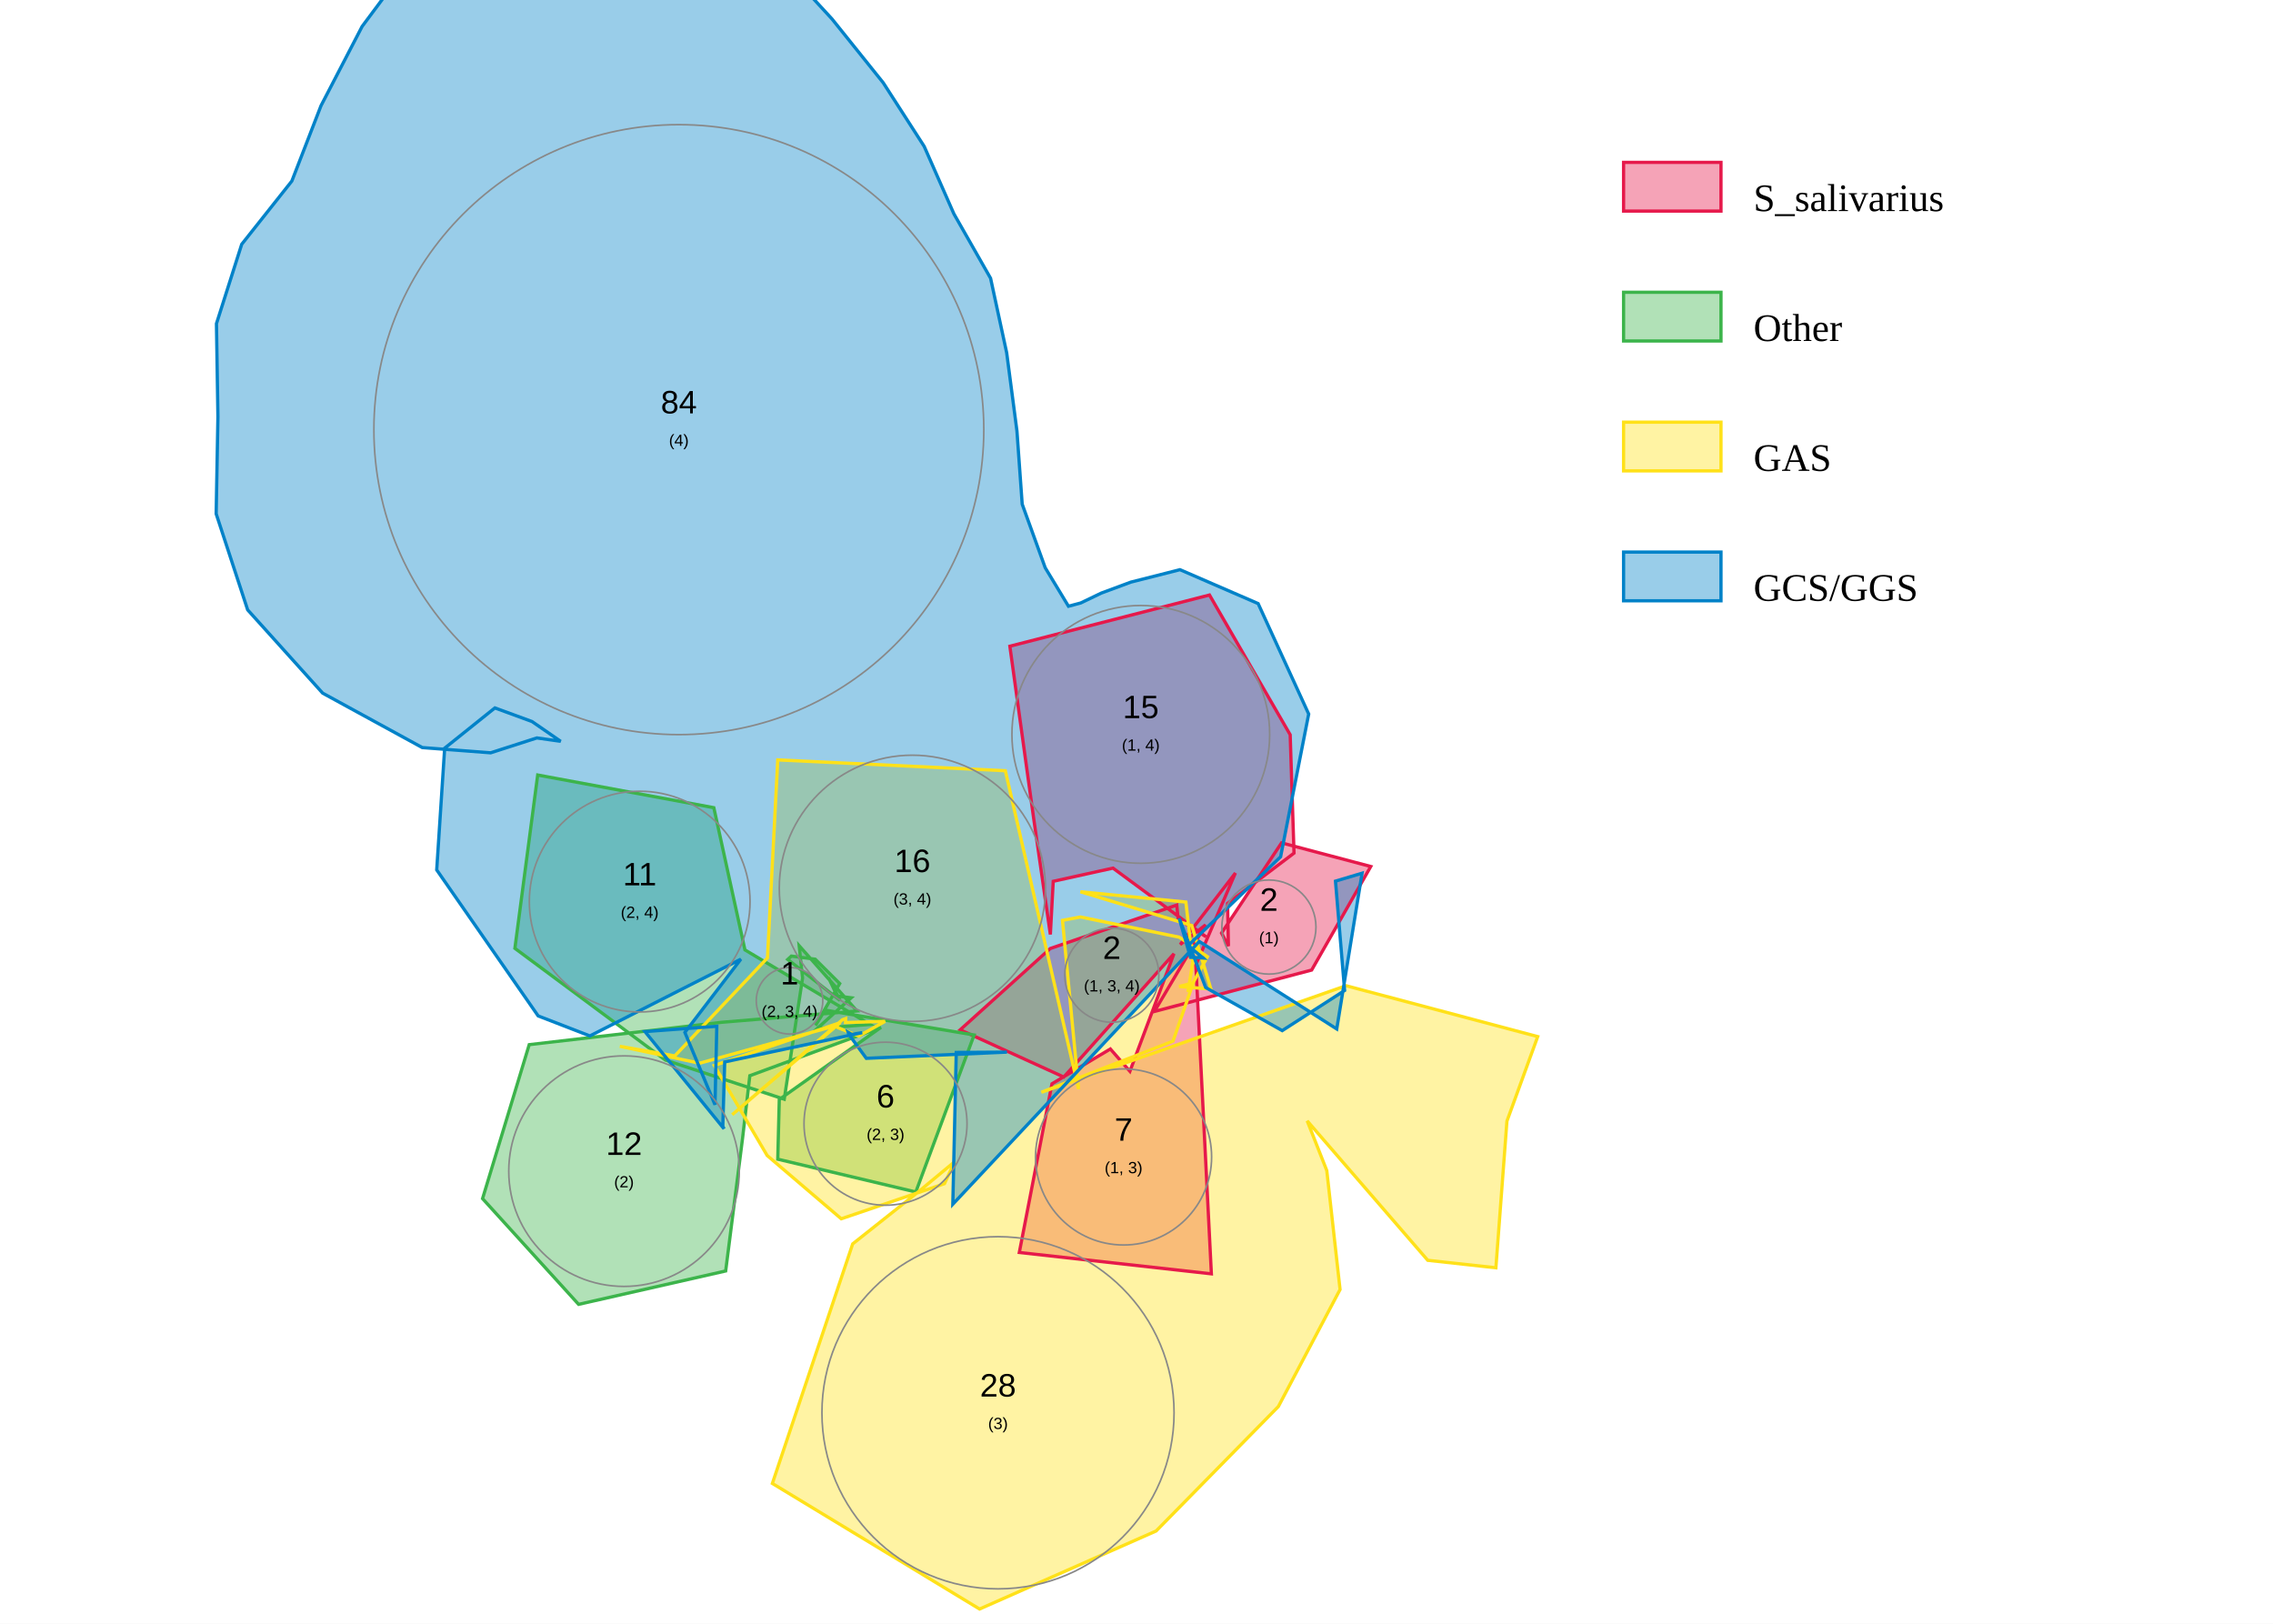
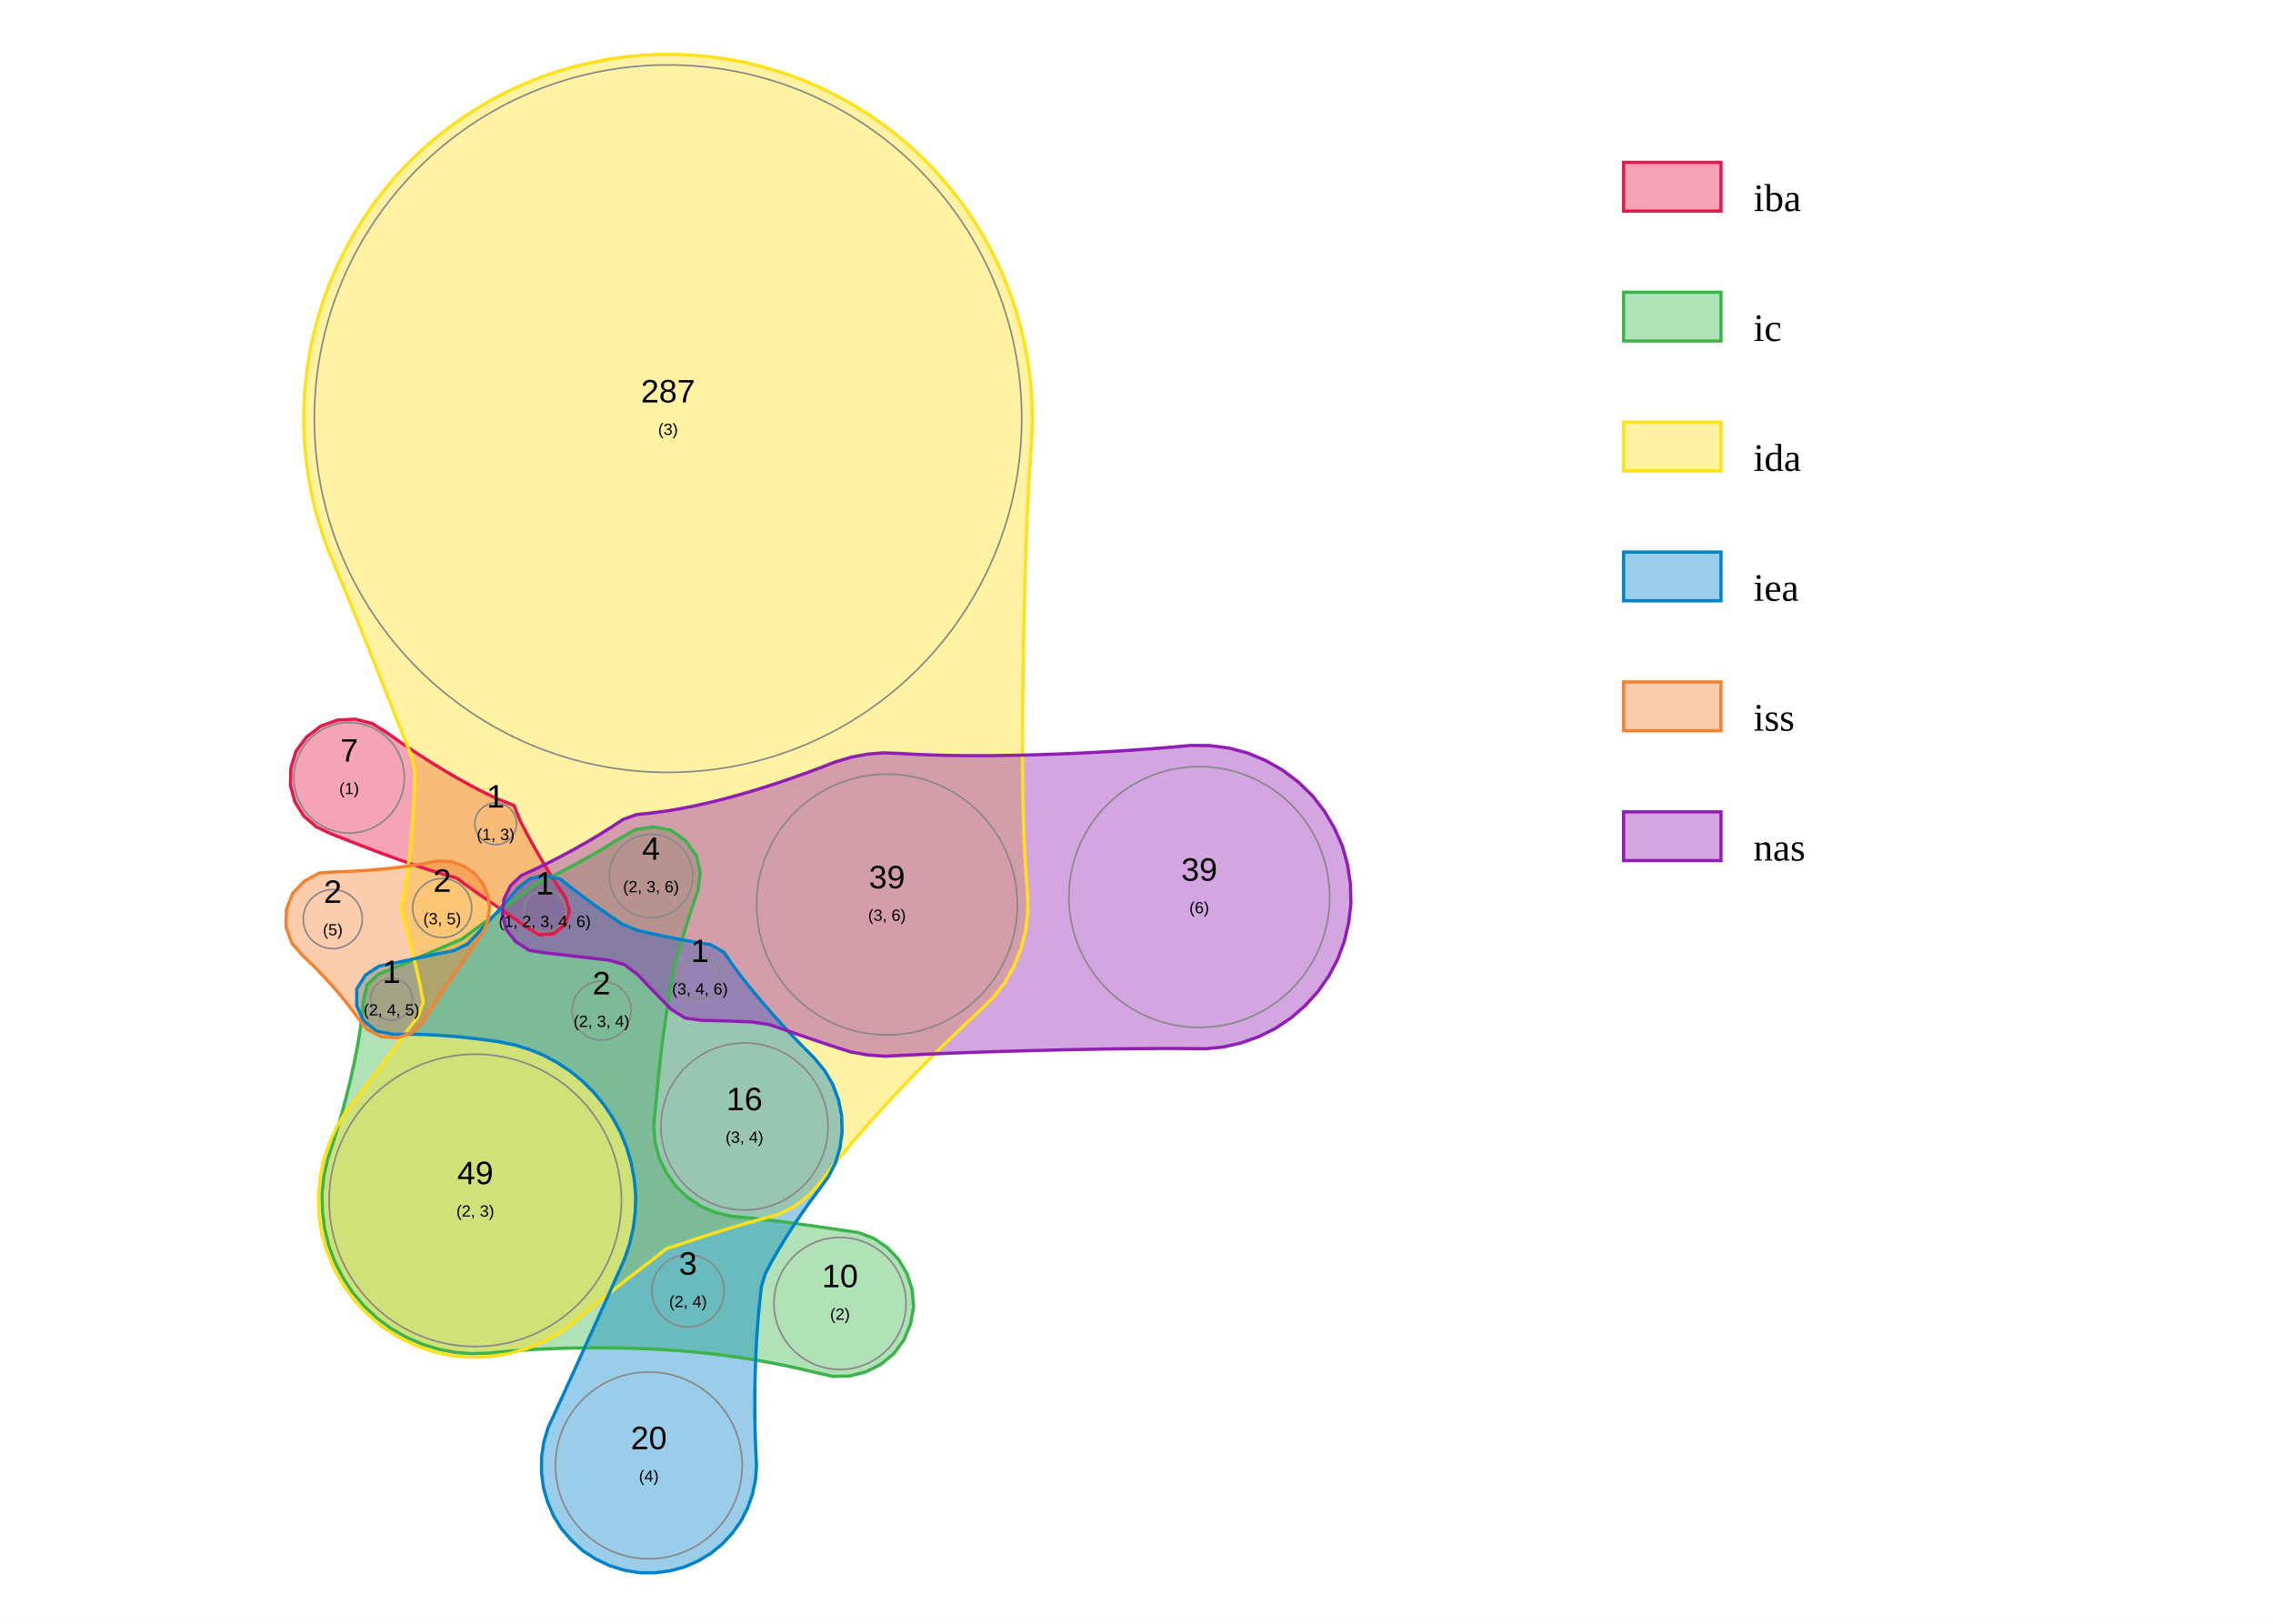
<svg xmlns="http://www.w3.org/2000/svg" xmlns:xlink="http://www.w3.org/1999/xlink" width="700" height="500">
  <defs>
    <style type="text/css">
  .borderLine {
	   stroke: none;
	   fill-opacity: 0.4;
  }
  .outLine {
	   stroke-width: 1;
	   fill: none;
  }
  .circle {
	   stroke: #888888;
	   stroke-width: 0.5;
	   fill: none;
    pointer-events: all;
  }
  .spcircle {
	   stroke: #FF2222;
	   stroke-width: 1;
	   fill: none;
    pointer-events: all;
  }
  .tLabel {
	   font-family: Arial;
    pointer-events: none;
	   font-size: 14px;
	   text-anchor: middle;
	   alignment-baseline: central;
  }
  .nLabel {
	   font-family: Arial;
    pointer-events: none;
	   font-size: 10px;
	   text-anchor: middle;
	   alignment-baseline: central;
  }
  .belong {
	   font-family: Arial;
    pointer-events: none;
	   font-size: 5px;
	   text-anchor: middle;
	   alignment-baseline: central;
  }
  .p0{
    stroke: none;
    fill: #e6194b;
  }
  .q0{
    fill: none;
    stroke: #e6194b;
  }
  .p1{
    stroke: none;
    fill: #3cb44b;
  }
  .q1{
    fill: none;
    stroke: #3cb44b;
  }
  .p2{
    stroke: none;
    fill: #ffe119;
  }
  .q2{
    fill: none;
    stroke: #ffe119;
  }
  .p3{
    stroke: none;
    fill: #0082c8;
  }
  .q3{
    fill: none;
    stroke: #0082c8;
  }
+   .p4{
+     stroke: none;
+     fill: #f58231;
+   }
+   .q4{
+     fill: none;
+     stroke: #f58231;
+   }
+   .p5{
+     stroke: none;
+     fill: #911eb4;
+   }
+   .q5{
+     fill: none;
+     stroke: #911eb4;
+   }

</style>
    <symbol id="bl0">
-       <path d="M 342.76 267.32 L 371.41 288.46 L 362.82 282.97 L 362.40 278.70 L 323.44 292.08 L 295.70 317.11 L 327.61 331.65 L 361.53 293.69 L 347.97 329.89 L 341.95 323.01 L 323.97 333.73 L 313.91 385.68 L 373.06 392.25 L 368.27 297.17 L 380.46 268.82 L 363.46 290.85 L 371.27 284.80 L 355.50 311.47 L 403.94 298.71 L 422.14 266.82 L 394.67 259.54 L 376.19 287.32 L 378.31 291.32 L 378.04 278.19 L 398.51 262.70 L 397.33 226.26 L 372.48 183.22 L 311.00 198.99 L 318.33 252.00 L 323.47 287.75 L 324.36 271.38 Z" />
+       <path d="M 147.74 275.51 L 151.38 278.02 L 155.05 280.53 L 158.70 283.05 L 162.27 285.60 L 166.13 287.89 L 170.57 287.52 L 174.05 284.72 L 175.41 280.52 L 174.06 276.24 L 171.58 272.58 L 169.17 268.77 L 166.81 264.83 L 164.48 260.79 L 162.23 256.68 L 160.10 252.52 L 158.31 248.03 L 153.75 246.23 L 149.43 244.21 L 145.08 241.96 L 140.72 239.54 L 136.38 236.99 L 132.05 234.32 L 127.73 231.53 L 123.44 228.64 L 119.16 225.62 L 114.62 222.78 L 109.38 221.44 L 103.93 221.73 L 98.79 223.58 L 94.44 226.91 L 91.17 231.29 L 89.56 236.49 L 89.45 241.88 L 90.84 246.98 L 93.60 251.34 L 97.44 254.63 L 101.90 256.73 L 106.37 258.49 L 110.77 260.20 L 115.12 261.87 L 119.44 263.47 L 123.74 265.02 L 128.00 266.50 L 132.23 267.90 L 136.43 269.19 L 140.63 270.38 L 144.15 272.98 Z" />
    </symbol>
    <symbol id="bl1">
-       <path d="M 267.95 315.46 L 229.41 292.50 L 219.83 248.71 L 165.59 238.65 L 158.57 292.02 L 204.90 326.43 L 241.52 338.48 L 247.16 301.17 L 246.12 291.23 L 263.93 311.32 L 222.31 314.79 L 162.98 321.68 L 148.61 369.09 L 178.19 401.65 L 223.48 391.37 L 228.69 350.45 L 230.92 331.24 L 271.32 316.35 L 239.99 338.57 L 239.52 356.95 L 282.03 367.05 L 300.00 318.70 L 254.09 311.04 L 251.15 315.77 L 258.60 302.87 L 251.05 295.36 L 243.71 294.41 L 242.59 295.44 L 258.70 308.05 L 255.12 301.03 L 257.85 306.71 L 262.14 307.25 L 251.66 316.72 Z" />
+       <path d="M 125.15 296.47 L 120.88 298.26 L 116.57 299.96 L 113.03 303.25 L 111.92 308.03 L 111.50 312.77 L 110.86 317.57 L 110.04 322.42 L 109.08 327.32 L 107.99 332.24 L 106.78 337.19 L 105.46 342.15 L 104.03 347.13 L 102.49 352.12 L 100.85 357.12 L 99.72 362.31 L 99.17 367.62 L 99.29 373.00 L 99.98 378.35 L 101.26 383.61 L 103.16 388.69 L 105.64 393.52 L 108.64 398.05 L 112.15 402.19 L 116.11 405.90 L 120.45 409.12 L 125.13 411.79 L 130.05 413.93 L 135.15 415.49 L 140.35 416.48 L 145.58 416.85 L 150.77 416.64 L 155.87 416.15 L 160.93 415.76 L 165.94 415.46 L 170.92 415.25 L 175.84 415.11 L 180.73 415.05 L 185.57 415.04 L 190.37 415.09 L 195.12 415.20 L 199.83 415.37 L 204.51 415.60 L 209.15 415.91 L 213.79 416.31 L 218.42 416.79 L 223.08 417.36 L 227.75 418.01 L 232.45 418.75 L 237.18 419.59 L 241.93 420.52 L 246.71 421.56 L 251.52 422.71 L 256.44 423.82 L 261.55 423.74 L 266.57 422.48 L 271.22 420.15 L 275.28 416.83 L 278.39 412.58 L 280.39 407.70 L 281.36 402.53 L 280.92 397.30 L 279.39 392.33 L 276.78 387.89 L 273.29 384.17 L 269.10 381.35 L 264.43 379.55 L 259.52 378.83 L 254.64 378.12 L 249.77 377.42 L 244.91 376.75 L 240.05 376.11 L 235.18 375.53 L 230.30 375.00 L 225.39 374.55 L 220.54 373.44 L 215.93 371.51 L 211.75 368.73 L 208.10 365.23 L 205.18 361.09 L 202.96 356.52 L 201.71 351.60 L 201.33 346.55 L 201.80 341.53 L 202.29 336.53 L 202.78 331.57 L 203.31 326.64 L 203.89 321.75 L 204.53 316.91 L 205.23 312.11 L 205.99 307.37 L 206.78 302.66 L 207.55 297.96 L 208.87 293.40 L 210.22 288.74 L 211.66 283.99 L 213.22 279.15 L 214.92 274.23 L 215.64 268.86 L 214.46 263.47 L 211.18 258.96 L 206.61 255.63 L 201.11 254.64 L 195.70 255.45 L 190.98 258.10 L 186.49 260.85 L 182.05 263.44 L 177.65 265.89 L 173.30 268.19 L 169.02 270.34 L 164.80 272.32 L 160.95 275.17 L 157.25 278.06 L 153.50 280.88 L 149.73 283.66 L 145.99 286.42 L 142.27 289.16 L 137.99 290.98 L 133.71 292.79 L 129.43 294.64 Z" />
    </symbol>
    <symbol id="bl2">
-       <path d="M 259.43 314.02 L 225.49 343.25 L 258.80 314.89 L 219.98 328.09 L 236.25 355.81 L 259.07 375.30 L 290.86 364.49 L 294.00 357.72 L 282.98 366.86 L 262.60 383.03 L 237.86 456.80 L 301.67 495.47 L 356.04 471.44 L 393.69 433.11 L 412.69 397.08 L 408.60 360.45 L 402.57 345.15 L 439.70 388.09 L 460.68 390.39 L 464.08 345.23 L 473.56 319.20 L 414.54 303.53 L 320.69 336.35 L 361.24 320.62 L 367.48 302.66 L 363.14 303.76 L 372.92 304.57 L 367.03 284.99 L 332.73 274.60 L 365.21 277.77 L 367.32 296.32 L 365.86 305.43 L 371.85 294.60 L 363.20 288.60 L 332.75 282.36 L 327.20 283.41 L 332.16 335.37 L 309.61 237.33 L 239.52 234.00 L 236.35 294.97 L 207.81 325.15 L 190.88 322.19 L 215.43 327.40 L 256.90 315.98 L 264.49 319.03 L 272.56 314.51 L 260.39 314.87 L 260.43 313.65 Z" />
+       <path d="M 113.24 333.62 L 109.97 337.89 L 106.62 342.18 L 103.76 346.89 L 101.42 351.94 L 99.66 357.27 L 98.54 362.83 L 98.06 368.51 L 98.22 374.25 L 99.10 379.95 L 100.76 385.50 L 102.97 390.87 L 105.83 395.95 L 109.30 400.65 L 113.38 404.86 L 117.85 408.65 L 122.80 411.78 L 128.07 414.35 L 133.58 416.29 L 139.28 417.48 L 145.07 417.95 L 150.84 417.75 L 156.50 416.88 L 161.98 415.36 L 167.21 413.27 L 172.10 410.58 L 176.56 407.33 L 180.74 403.84 L 184.90 400.45 L 189.04 397.13 L 193.16 393.89 L 197.25 390.73 L 201.30 387.62 L 205.28 384.47 L 210.07 382.94 L 214.83 381.34 L 219.65 379.78 L 224.51 378.27 L 229.44 376.80 L 234.43 375.41 L 239.48 374.04 L 244.24 371.75 L 248.52 368.58 L 252.18 364.66 L 255.45 360.40 L 258.83 356.19 L 262.30 352.01 L 265.88 347.86 L 269.54 343.73 L 273.28 339.63 L 277.10 335.53 L 281.00 331.45 L 284.96 327.39 L 288.99 323.36 L 293.10 319.34 L 297.29 315.36 L 301.55 311.42 L 305.74 307.33 L 309.37 302.71 L 312.22 297.57 L 314.46 292.15 L 315.89 286.47 L 316.54 280.67 L 316.43 274.87 L 315.99 269.13 L 315.63 263.42 L 315.36 257.75 L 315.16 252.09 L 315.03 246.47 L 314.94 240.87 L 314.89 235.30 L 314.88 229.77 L 314.90 224.26 L 314.93 218.80 L 314.99 213.37 L 315.06 207.98 L 315.14 202.63 L 315.24 197.31 L 315.34 192.03 L 315.46 186.79 L 315.59 181.58 L 315.73 176.40 L 315.89 171.24 L 316.07 166.11 L 316.26 161.01 L 316.49 155.92 L 316.74 150.84 L 317.03 145.77 L 317.35 140.72 L 317.72 135.67 L 317.91 130.60 L 317.88 125.53 L 317.63 120.47 L 317.14 115.43 L 316.40 110.41 L 315.45 105.42 L 314.27 100.48 L 312.89 95.59 L 311.25 90.78 L 309.41 86.03 L 307.36 81.37 L 305.09 76.80 L 302.62 72.34 L 299.94 67.99 L 297.07 63.76 L 294.00 59.66 L 290.74 55.70 L 287.31 51.88 L 283.69 48.22 L 279.90 44.72 L 275.96 41.39 L 271.84 38.27 L 267.59 35.31 L 263.19 32.56 L 258.66 29.99 L 254.01 27.64 L 249.25 25.50 L 244.38 23.58 L 239.42 21.89 L 234.37 20.43 L 229.26 19.18 L 224.07 18.23 L 218.84 17.50 L 213.56 17.00 L 208.26 16.75 L 202.95 16.76 L 197.62 17.02 L 192.31 17.53 L 187.01 18.30 L 181.75 19.32 L 176.53 20.59 L 171.36 22.11 L 166.26 23.86 L 161.25 25.91 L 156.33 28.17 L 151.53 30.69 L 146.83 33.43 L 142.26 36.40 L 137.83 39.59 L 133.54 42.99 L 129.44 46.63 L 125.49 50.45 L 121.76 54.49 L 118.19 58.69 L 114.84 63.08 L 111.73 67.65 L 108.84 72.37 L 106.15 77.22 L 103.71 82.21 L 101.50 87.31 L 99.57 92.54 L 97.91 97.87 L 96.49 103.28 L 95.34 108.76 L 94.49 114.31 L 93.89 119.90 L 93.57 125.52 L 93.53 131.17 L 93.78 136.82 L 94.35 142.46 L 95.19 148.07 L 96.29 153.65 L 97.69 159.17 L 99.37 164.63 L 101.32 170.00 L 103.53 175.27 L 105.73 180.55 L 107.92 185.84 L 110.08 191.14 L 112.22 196.43 L 114.34 201.72 L 116.45 207.00 L 118.53 212.25 L 120.59 217.47 L 122.64 222.64 L 124.68 227.75 L 126.71 232.81 L 127.81 238.12 L 127.59 243.47 L 127.32 248.76 L 126.98 254.02 L 126.55 259.22 L 126.01 264.38 L 125.36 269.46 L 124.60 274.47 L 123.52 279.42 L 124.73 284.39 L 126.06 289.19 L 127.25 294.01 L 128.35 298.84 L 129.40 303.66 L 130.34 308.53 L 128.62 313.21 L 125.63 317.10 L 122.62 321.11 L 119.56 325.21 L 116.44 329.39 Z" />
    </symbol>
    <symbol id="bl3">
-       <path d="M 165.34 227.23 L 172.66 228.27 L 163.84 222.18 L 152.41 217.99 L 136.94 230.39 L 134.49 267.87 L 165.73 312.83 L 181.67 318.99 L 228.16 295.36 L 210.92 317.91 L 220.19 340.18 L 220.75 316.02 L 198.62 317.66 L 222.97 347.59 L 222.60 346.75 L 223.18 327.00 L 265.54 317.99 L 262.29 318.51 L 261.21 317.88 L 261.45 318.57 L 266.79 325.89 L 310.10 323.98 L 294.49 324.08 L 293.43 370.82 L 369.34 289.90 L 411.67 316.85 L 419.47 268.88 L 411.28 271.33 L 414.09 305.00 L 394.88 317.36 L 371.31 304.10 L 363.15 282.77 L 366.62 294.79 L 368.85 294.89 L 370.51 295.00 L 365.89 291.18 L 394.38 263.83 L 403.03 219.87 L 387.46 185.86 L 363.39 175.42 L 348.24 179.26 L 339.16 182.63 L 332.81 185.68 L 329.05 186.68 L 321.89 174.83 L 314.80 155.25 L 313.18 132.69 L 310.02 108.63 L 305.06 85.68 L 293.76 65.84 L 284.61 45.06 L 272.00 25.48 L 256.23 5.84 L 237.22 -14.80 L 212.85 -30.06 L 184.38 -35.62 L 155.19 -30.61 L 129.49 -15.95 L 111.52 8.14 L 98.86 32.55 L 89.88 55.75 L 74.44 75.22 L 66.66 99.66 L 67.11 128.32 L 66.57 158.22 L 76.27 187.80 L 99.37 213.44 L 130.05 230.20 L 151.11 231.81 Z" />
+       <path d="M 167.46 324.98 L 171.61 327.21 L 175.58 329.83 L 179.31 332.86 L 182.76 336.27 L 185.90 340.06 L 188.67 344.18 L 191.05 348.60 L 192.96 353.27 L 194.38 358.13 L 195.33 363.12 L 195.77 368.17 L 195.63 373.22 L 195.01 378.20 L 193.90 383.05 L 192.32 387.72 L 190.33 392.19 L 188.35 396.62 L 186.37 401.02 L 184.39 405.40 L 182.42 409.74 L 180.45 414.07 L 178.50 418.37 L 176.56 422.64 L 174.62 426.90 L 172.69 431.13 L 170.75 435.36 L 168.80 439.58 L 167.48 444.03 L 166.79 448.63 L 166.75 453.29 L 167.34 457.93 L 168.61 462.43 L 170.45 466.76 L 172.92 470.76 L 176.00 474.32 L 179.47 477.51 L 183.44 480.06 L 187.68 482.10 L 192.17 483.50 L 196.80 484.28 L 201.49 484.32 L 206.13 483.75 L 210.64 482.57 L 214.91 480.73 L 218.88 478.35 L 222.45 475.43 L 225.57 472.07 L 228.22 468.35 L 230.25 464.30 L 231.75 460.05 L 232.66 455.67 L 232.98 451.24 L 232.76 446.85 L 232.59 442.49 L 232.49 438.16 L 232.45 433.86 L 232.45 429.57 L 232.51 425.31 L 232.62 421.08 L 232.79 416.87 L 233.00 412.69 L 233.28 408.53 L 233.62 404.40 L 234.03 400.29 L 234.48 396.17 L 235.69 392.19 L 237.64 388.46 L 239.78 384.78 L 242.03 381.08 L 244.40 377.38 L 246.89 373.68 L 249.52 369.96 L 252.29 366.25 L 255.07 362.42 L 257.28 358.13 L 258.68 353.44 L 259.34 348.54 L 259.19 343.57 L 258.23 338.68 L 256.48 334.00 L 253.98 329.70 L 250.83 325.88 L 247.38 322.40 L 244.00 318.90 L 240.70 315.36 L 237.48 311.78 L 234.35 308.17 L 231.31 304.52 L 228.37 300.83 L 225.57 297.06 L 222.91 293.20 L 218.82 290.87 L 214.23 290.16 L 209.67 289.34 L 205.12 288.42 L 200.58 287.44 L 196.03 286.40 L 191.69 284.61 L 187.81 281.99 L 183.95 279.29 L 180.11 276.53 L 176.32 273.68 L 172.59 270.70 L 167.92 269.59 L 163.23 270.57 L 159.47 273.48 L 156.48 277.00 L 153.43 280.46 L 150.33 283.88 L 147.22 287.30 L 143.99 290.69 L 139.77 292.73 L 135.20 293.60 L 130.63 294.56 L 126.03 295.57 L 121.39 296.57 L 116.70 297.51 L 112.57 300.24 L 109.86 304.55 L 109.86 309.72 L 111.98 314.37 L 115.96 317.51 L 120.93 318.48 L 125.77 318.46 L 130.55 318.56 L 135.30 318.80 L 140.02 319.16 L 144.71 319.63 L 149.38 320.19 L 154.03 320.86 L 158.63 321.81 L 163.11 323.19 Z" />
+     </symbol>
+     <symbol id="bl4">
+       <path d="M 107.07 309.21 L 110.01 313.14 L 113.09 317.04 L 117.49 319.26 L 122.34 319.55 L 126.85 318.05 L 130.18 314.81 L 132.55 311.02 L 134.95 307.36 L 137.34 303.77 L 139.70 300.26 L 142.04 296.81 L 144.34 293.44 L 146.60 290.14 L 148.86 286.92 L 150.31 283.30 L 150.78 279.46 L 150.22 275.63 L 148.65 272.05 L 146.15 268.97 L 142.86 266.65 L 138.96 265.31 L 134.76 265.11 L 130.58 265.92 L 126.31 266.60 L 121.93 267.17 L 117.45 267.64 L 112.86 268.02 L 108.16 268.30 L 103.34 268.47 L 98.33 268.83 L 93.78 271.30 L 90.15 275.08 L 88.21 280.04 L 88.07 285.42 L 89.90 290.46 L 93.41 294.43 L 97.12 297.99 L 100.62 301.64 L 103.94 305.38 Z" />
+     </symbol>
+     <symbol id="bl5">
+       <path d="M 172.76 263.70 L 168.77 265.73 L 164.73 267.68 L 160.61 269.55 L 157.26 272.70 L 155.19 276.88 L 154.73 281.58 L 155.90 286.22 L 158.88 290.05 L 163.05 292.65 L 167.93 293.43 L 172.81 293.95 L 177.71 294.53 L 182.62 295.11 L 187.55 295.65 L 192.38 297.08 L 196.40 300.14 L 199.83 303.73 L 203.29 307.30 L 206.78 310.86 L 211.09 313.51 L 216.15 314.20 L 221.24 314.31 L 226.36 314.47 L 231.53 314.69 L 236.70 315.46 L 241.70 317.12 L 246.69 318.86 L 251.72 320.57 L 256.77 322.26 L 261.88 323.88 L 267.16 324.85 L 272.53 325.24 L 277.94 324.98 L 283.35 324.71 L 288.78 324.47 L 294.22 324.25 L 299.67 324.05 L 305.13 323.86 L 310.60 323.70 L 316.08 323.55 L 321.56 323.41 L 327.05 323.28 L 332.54 323.16 L 338.04 323.06 L 343.55 322.98 L 349.06 322.91 L 354.58 322.88 L 360.11 322.86 L 365.66 322.88 L 371.24 322.94 L 376.82 322.39 L 382.32 321.12 L 387.67 319.21 L 392.79 316.68 L 397.56 313.47 L 401.93 309.69 L 405.83 305.38 L 409.19 300.59 L 411.94 295.41 L 413.99 289.88 L 415.36 284.10 L 416.03 278.19 L 415.88 272.22 L 415.00 266.29 L 413.41 260.48 L 410.94 254.99 L 407.87 249.81 L 404.19 245.02 L 399.85 240.83 L 395.04 237.18 L 389.80 234.20 L 384.25 231.88 L 378.45 230.34 L 372.52 229.59 L 366.57 229.55 L 360.69 230.09 L 354.83 230.55 L 349.00 230.97 L 343.20 231.34 L 337.43 231.67 L 331.69 231.95 L 325.99 232.18 L 320.33 232.38 L 314.72 232.53 L 309.16 232.64 L 303.67 232.70 L 298.23 232.70 L 292.85 232.63 L 287.55 232.50 L 282.31 232.30 L 277.14 232.01 L 272.02 231.83 L 266.98 232.25 L 262.08 233.18 L 257.37 234.58 L 252.85 236.32 L 248.38 237.99 L 243.95 239.57 L 239.56 241.07 L 235.19 242.48 L 230.84 243.82 L 226.51 245.06 L 222.19 246.22 L 217.88 247.27 L 213.56 248.23 L 209.24 249.07 L 204.91 249.79 L 200.54 250.36 L 196.13 250.81 L 191.93 252.30 L 188.20 254.75 L 184.43 257.11 L 180.59 259.39 L 176.70 261.58 Z" />
    </symbol>
  </defs>
  <rect width="700" height="500" style="fill:#fff;stroke-width:0" />
  <use class="p0 borderLine" xlink:href="#bl0" />
  <use class="p1 borderLine" xlink:href="#bl1" />
  <use class="p2 borderLine" xlink:href="#bl2" />
  <use class="p3 borderLine" xlink:href="#bl3" />
+   <use class="p4 borderLine" xlink:href="#bl4" />
+   <use class="p5 borderLine" xlink:href="#bl5" />
  <use class="q0 outLine" xlink:href="#bl0" />
  <use class="q1 outLine" xlink:href="#bl1" />
  <use class="q2 outLine" xlink:href="#bl2" />
  <use class="q3 outLine" xlink:href="#bl3" />
-   <circle class="circle" cx="390.777" cy="285.465" r="14.492" />
-   <text class="tLabel" x="390.78" y="265.46" />
-   <text class="nLabel" x="390.78" y="280.46">2</text>
-   <text class="belong" x="390.78" y="290.46">(1)</text>
-   <circle class="circle" cx="192.173" cy="360.634" r="35.497" />
-   <text class="tLabel" x="192.17" y="340.63" />
-   <text class="nLabel" x="192.17" y="355.63">12</text>
-   <text class="belong" x="192.17" y="365.63">(2)</text>
-   <circle class="circle" cx="272.707" cy="346.024" r="25.1" />
-   <text class="tLabel" x="272.71" y="326.02" />
-   <text class="nLabel" x="272.71" y="341.02">6</text>
-   <text class="belong" x="272.71" y="351.02">(2, 3)</text>
-   <circle class="circle" cx="243.144" cy="308.161" r="10.247" />
-   <text class="tLabel" x="243.14" y="288.16" />
-   <text class="nLabel" x="243.14" y="303.16">1</text>
-   <text class="belong" x="243.14" y="313.16">(2, 3, 4)</text>
-   <circle class="circle" cx="197" cy="277.632" r="33.986" />
-   <text class="tLabel" x="197.00" y="257.63" />
-   <text class="nLabel" x="197.00" y="272.63">11</text>
-   <text class="belong" x="197.00" y="282.63">(2, 4)</text>
-   <circle class="circle" cx="307.348" cy="435.036" r="54.222" />
-   <text class="tLabel" x="307.35" y="415.04" />
-   <text class="nLabel" x="307.35" y="430.04">28</text>
-   <text class="belong" x="307.35" y="440.04">(3)</text>
-   <circle class="circle" cx="346.021" cy="356.26" r="27.111" />
-   <text class="tLabel" x="346.02" y="336.26" />
-   <text class="nLabel" x="346.02" y="351.26">7</text>
-   <text class="belong" x="346.02" y="361.26">(1, 3)</text>
-   <circle class="circle" cx="342.397" cy="300.294" r="14.492" />
-   <text class="tLabel" x="342.40" y="280.29" />
-   <text class="nLabel" x="342.40" y="295.29">2</text>
-   <text class="belong" x="342.40" y="305.29">(1, 3, 4)</text>
-   <circle class="circle" cx="280.976" cy="273.537" r="40.988" />
-   <text class="tLabel" x="280.98" y="253.54" />
-   <text class="nLabel" x="280.98" y="268.54">16</text>
-   <text class="belong" x="280.98" y="278.54">(3, 4)</text>
-   <circle class="circle" cx="209.061" cy="132.301" r="93.915" />
-   <text class="tLabel" x="209.06" y="112.30" />
-   <text class="nLabel" x="209.06" y="127.30">84</text>
-   <text class="belong" x="209.06" y="137.30">(4)</text>
-   <circle class="circle" cx="351.323" cy="226.14" r="39.687" />
-   <text class="tLabel" x="351.32" y="206.14" />
-   <text class="nLabel" x="351.32" y="221.14">15</text>
-   <text class="belong" x="351.32" y="231.14">(1, 4)</text>
+   <use class="q4 outLine" xlink:href="#bl4" />
+   <use class="q5 outLine" xlink:href="#bl5" />
+   <circle class="circle" cx="107.526" cy="239.508" r="17.01" />
+   <text class="tLabel" x="107.53" y="219.51" />
+   <text class="nLabel" x="107.53" y="234.51">7</text>
+   <text class="belong" x="107.53" y="244.51">(1)</text>
+   <circle class="circle" cx="258.692" cy="401.377" r="20.331" />
+   <text class="tLabel" x="258.69" y="381.38" />
+   <text class="nLabel" x="258.69" y="396.38">10</text>
+   <text class="belong" x="258.69" y="406.38">(2)</text>
+   <circle class="circle" cx="146.366" cy="369.634" r="45.005" />
+   <text class="tLabel" x="146.37" y="349.63" />
+   <text class="nLabel" x="146.37" y="364.63">49</text>
+   <text class="belong" x="146.37" y="374.63">(2, 3)</text>
+   <circle class="circle" cx="185.243" cy="311.209" r="9.092" />
+   <text class="tLabel" x="185.24" y="291.21" />
+   <text class="nLabel" x="185.24" y="306.21">2</text>
+   <text class="belong" x="185.24" y="316.21">(2, 3, 4)</text>
+   <circle class="circle" cx="211.881" cy="397.499" r="11.136" />
+   <text class="tLabel" x="211.88" y="377.50" />
+   <text class="nLabel" x="211.88" y="392.50">3</text>
+   <text class="belong" x="211.88" y="402.50">(2, 4)</text>
+   <circle class="circle" cx="120.569" cy="307.685" r="6.429" />
+   <text class="tLabel" x="120.57" y="287.68" />
+   <text class="nLabel" x="120.57" y="302.68">1</text>
+   <text class="belong" x="120.57" y="312.68">(2, 4, 5)</text>
+   <circle class="circle" cx="200.502" cy="269.754" r="12.859" />
+   <text class="tLabel" x="200.50" y="249.75" />
+   <text class="nLabel" x="200.50" y="264.75">4</text>
+   <text class="belong" x="200.50" y="274.75">(2, 3, 6)</text>
+   <circle class="circle" cx="205.73" cy="128.919" r="108.919" />
+   <text class="tLabel" x="205.73" y="108.92" />
+   <text class="nLabel" x="205.73" y="123.92">287</text>
+   <text class="belong" x="205.73" y="133.92">(3)</text>
+   <circle class="circle" cx="152.638" cy="253.674" r="6.429" />
+   <text class="tLabel" x="152.64" y="233.67" />
+   <text class="nLabel" x="152.64" y="248.67">1</text>
+   <text class="belong" x="152.64" y="258.67">(1, 3)</text>
+   <circle class="circle" cx="229.263" cy="346.882" r="25.717" />
+   <text class="tLabel" x="229.26" y="326.88" />
+   <text class="nLabel" x="229.26" y="341.88">16</text>
+   <text class="belong" x="229.26" y="351.88">(3, 4)</text>
+   <circle class="circle" cx="215.549" cy="301.215" r="6.429" />
+   <text class="tLabel" x="215.55" y="281.22" />
+   <text class="nLabel" x="215.55" y="296.22">1</text>
+   <text class="belong" x="215.55" y="306.22">(3, 4, 6)</text>
+   <circle class="circle" cx="136.18" cy="279.62" r="9.092" />
+   <text class="tLabel" x="136.18" y="259.62" />
+   <text class="nLabel" x="136.18" y="274.62">2</text>
+   <text class="belong" x="136.18" y="284.62">(3, 5)</text>
+   <circle class="circle" cx="273.158" cy="278.538" r="40.151" />
+   <text class="tLabel" x="273.16" y="258.54" />
+   <text class="nLabel" x="273.16" y="273.54">39</text>
+   <text class="belong" x="273.16" y="283.54">(3, 6)</text>
+   <circle class="circle" cx="199.81" cy="451.248" r="28.753" />
+   <text class="tLabel" x="199.81" y="431.25" />
+   <text class="nLabel" x="199.81" y="446.25">20</text>
+   <text class="belong" x="199.81" y="456.25">(4)</text>
+   <circle class="circle" cx="102.48" cy="283.021" r="9.092" />
+   <text class="tLabel" x="102.48" y="263.02" />
+   <text class="nLabel" x="102.48" y="278.02">2</text>
+   <text class="belong" x="102.48" y="288.02">(5)</text>
+   <circle class="circle" cx="369.333" cy="276.223" r="40.151" />
+   <text class="tLabel" x="369.33" y="256.22" />
+   <text class="nLabel" x="369.33" y="271.22">39</text>
+   <text class="belong" x="369.33" y="281.22">(6)</text>
+   <circle class="circle" cx="167.766" cy="280.452" r="6.429" />
+   <text class="tLabel" x="167.77" y="260.45" />
+   <text class="nLabel" x="167.77" y="275.45">1</text>
+   <text class="belong" x="167.77" y="285.45">(1, 2, 3, 4, 6)</text>
  <rect class="p0 borderLine" x="500.00" y="50.00" width="30.00" height="15.00" />
  <rect class="q0" x="500.00" y="50.00" width="30.00" height="15.00" />
-   <text class="legend" x="540.00" y="65.00">S_salivarius</text>
+   <text class="legend" x="540.00" y="65.00">iba</text>
  <rect class="p1 borderLine" x="500.00" y="90.00" width="30.00" height="15.00" />
  <rect class="q1" x="500.00" y="90.00" width="30.00" height="15.00" />
-   <text class="legend" x="540.00" y="105.00">Other</text>
+   <text class="legend" x="540.00" y="105.00">ic</text>
  <rect class="p2 borderLine" x="500.00" y="130.00" width="30.00" height="15.00" />
  <rect class="q2" x="500.00" y="130.00" width="30.00" height="15.00" />
-   <text class="legend" x="540.00" y="145.00">GAS</text>
+   <text class="legend" x="540.00" y="145.00">ida</text>
  <rect class="p3 borderLine" x="500.00" y="170.00" width="30.00" height="15.00" />
  <rect class="q3" x="500.00" y="170.00" width="30.00" height="15.00" />
-   <text class="legend" x="540.00" y="185.00">GCS/GGS</text>
+   <text class="legend" x="540.00" y="185.00">iea</text>
+   <rect class="p4 borderLine" x="500.00" y="210.00" width="30.00" height="15.00" />
+   <rect class="q4" x="500.00" y="210.00" width="30.00" height="15.00" />
+   <text class="legend" x="540.00" y="225.00">iss</text>
+   <rect class="p5 borderLine" x="500.00" y="250.00" width="30.00" height="15.00" />
+   <rect class="q5" x="500.00" y="250.00" width="30.00" height="15.00" />
+   <text class="legend" x="540.00" y="265.00">nas</text>
</svg>
